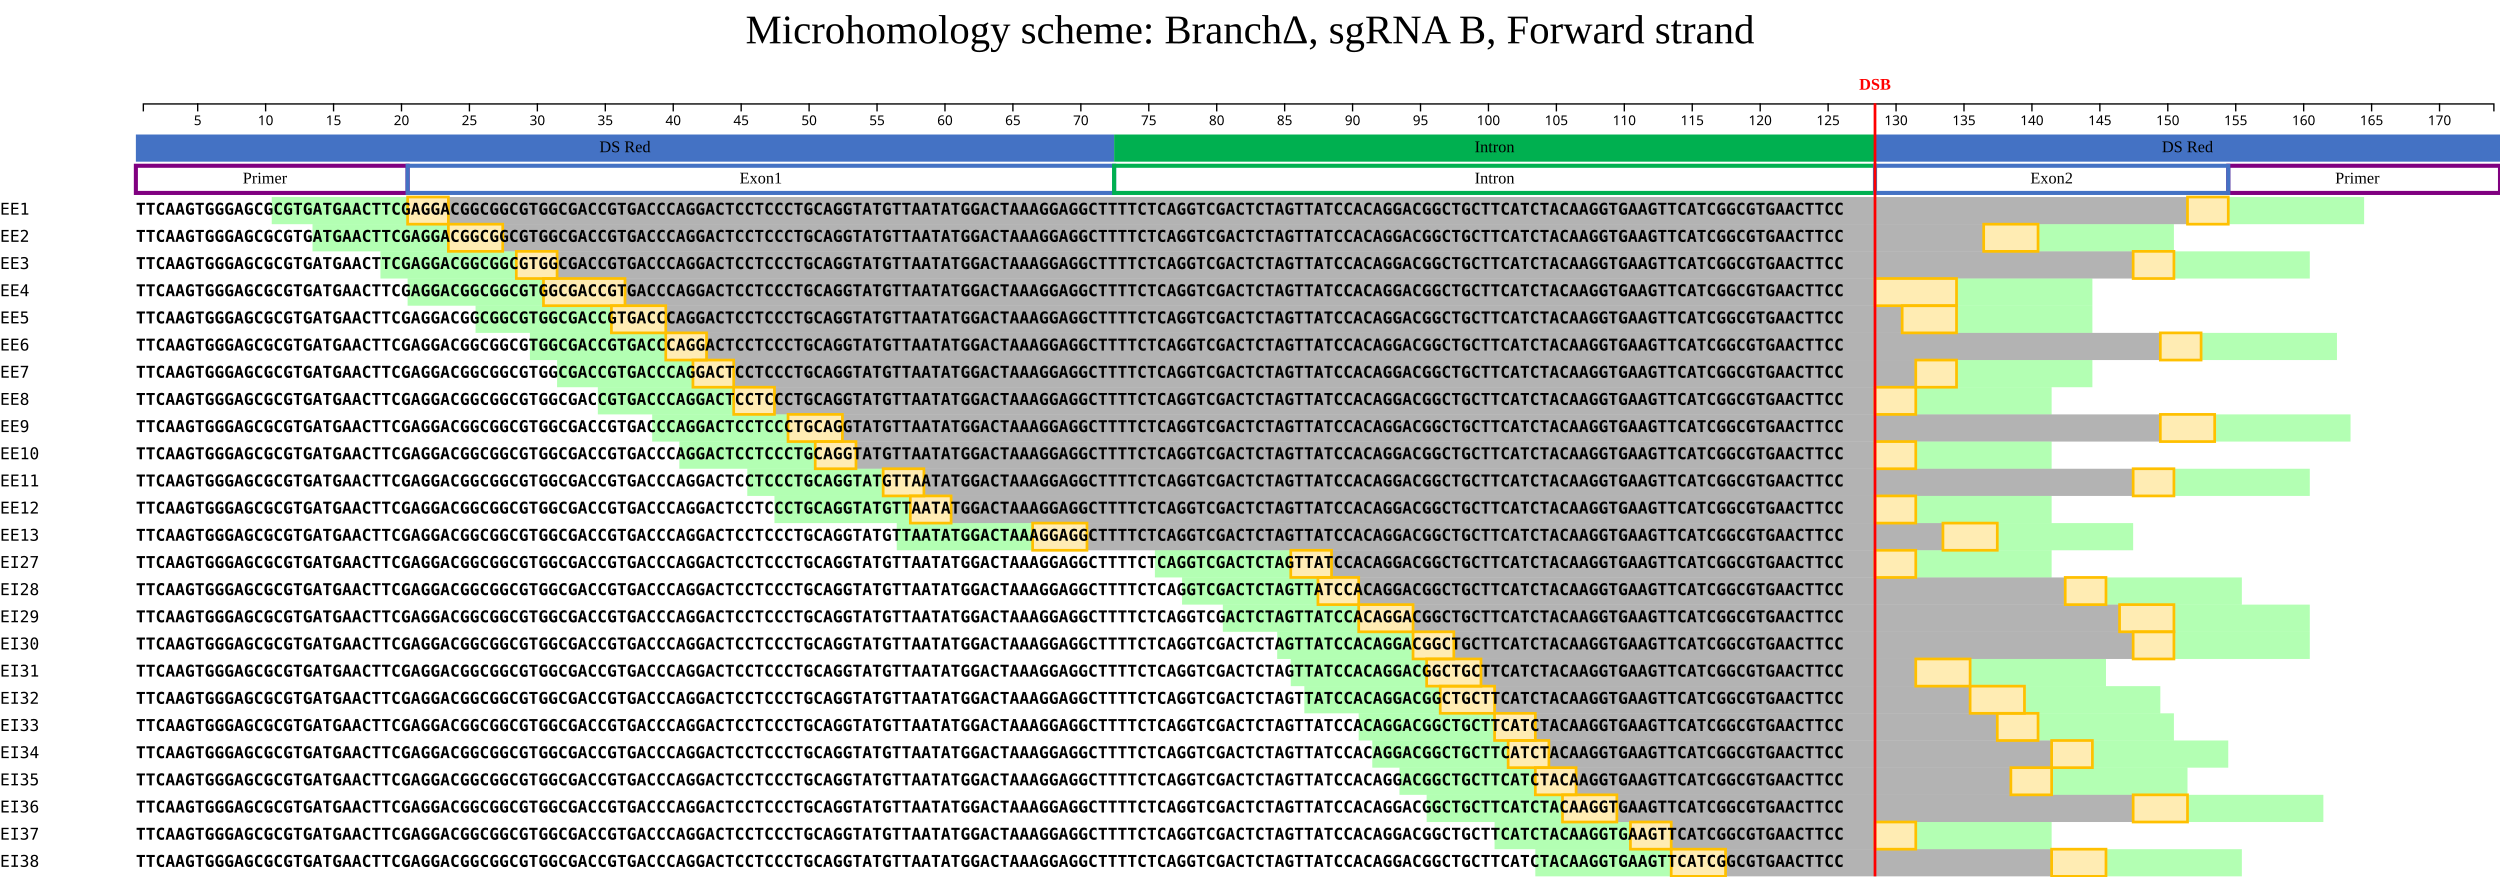
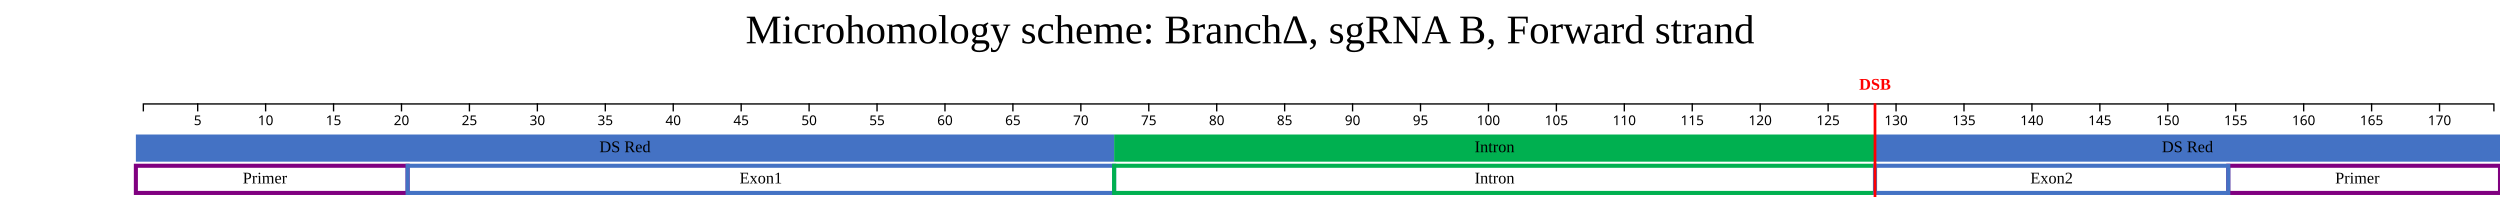
- <svg width="1840" height="645">
+ <svg width="1840" height="145">
  <g width="1840" height="50">
    <text x="920" y="25" style="text-anchor: middle; dominant-baseline: middle; overflow: visible; font-size: 30px;">Microhomology scheme: BranchΔ, sgRNA B, Forward strand</text>
  </g>
-   <g transform="translate(0, 53)" width="1840" height="592">
+   <g transform="translate(0, 53)" width="1840" height="92">
    <g transform="translate(100, 23)" width="1740" height="20">
      <g fill="none" font-size="10" font-family="sans-serif" text-anchor="middle">
        <path class="domain" stroke="currentColor" d="M5.5,6V0.5H1735.5V6" />
        <g class="tick" opacity="1" transform="translate(45.5,0)">
          <line stroke="currentColor" y2="6" />
          <text fill="currentColor" y="9" dy="0.71em">5</text>
        </g>
        <g class="tick" opacity="1" transform="translate(95.5,0)">
          <line stroke="currentColor" y2="6" />
          <text fill="currentColor" y="9" dy="0.71em">10</text>
        </g>
        <g class="tick" opacity="1" transform="translate(145.5,0)">
          <line stroke="currentColor" y2="6" />
          <text fill="currentColor" y="9" dy="0.71em">15</text>
        </g>
        <g class="tick" opacity="1" transform="translate(195.5,0)">
          <line stroke="currentColor" y2="6" />
          <text fill="currentColor" y="9" dy="0.71em">20</text>
        </g>
        <g class="tick" opacity="1" transform="translate(245.5,0)">
          <line stroke="currentColor" y2="6" />
          <text fill="currentColor" y="9" dy="0.71em">25</text>
        </g>
        <g class="tick" opacity="1" transform="translate(295.5,0)">
          <line stroke="currentColor" y2="6" />
          <text fill="currentColor" y="9" dy="0.71em">30</text>
        </g>
        <g class="tick" opacity="1" transform="translate(345.5,0)">
          <line stroke="currentColor" y2="6" />
          <text fill="currentColor" y="9" dy="0.71em">35</text>
        </g>
        <g class="tick" opacity="1" transform="translate(395.5,0)">
          <line stroke="currentColor" y2="6" />
          <text fill="currentColor" y="9" dy="0.71em">40</text>
        </g>
        <g class="tick" opacity="1" transform="translate(445.5,0)">
          <line stroke="currentColor" y2="6" />
          <text fill="currentColor" y="9" dy="0.71em">45</text>
        </g>
        <g class="tick" opacity="1" transform="translate(495.5,0)">
          <line stroke="currentColor" y2="6" />
          <text fill="currentColor" y="9" dy="0.71em">50</text>
        </g>
        <g class="tick" opacity="1" transform="translate(545.5,0)">
          <line stroke="currentColor" y2="6" />
          <text fill="currentColor" y="9" dy="0.71em">55</text>
        </g>
        <g class="tick" opacity="1" transform="translate(595.5,0)">
          <line stroke="currentColor" y2="6" />
          <text fill="currentColor" y="9" dy="0.71em">60</text>
        </g>
        <g class="tick" opacity="1" transform="translate(645.5,0)">
          <line stroke="currentColor" y2="6" />
          <text fill="currentColor" y="9" dy="0.71em">65</text>
        </g>
        <g class="tick" opacity="1" transform="translate(695.5,0)">
          <line stroke="currentColor" y2="6" />
          <text fill="currentColor" y="9" dy="0.71em">70</text>
        </g>
        <g class="tick" opacity="1" transform="translate(745.5,0)">
          <line stroke="currentColor" y2="6" />
          <text fill="currentColor" y="9" dy="0.71em">75</text>
        </g>
        <g class="tick" opacity="1" transform="translate(795.5,0)">
          <line stroke="currentColor" y2="6" />
          <text fill="currentColor" y="9" dy="0.71em">80</text>
        </g>
        <g class="tick" opacity="1" transform="translate(845.5,0)">
          <line stroke="currentColor" y2="6" />
          <text fill="currentColor" y="9" dy="0.71em">85</text>
        </g>
        <g class="tick" opacity="1" transform="translate(895.5,0)">
          <line stroke="currentColor" y2="6" />
          <text fill="currentColor" y="9" dy="0.71em">90</text>
        </g>
        <g class="tick" opacity="1" transform="translate(945.5,0)">
          <line stroke="currentColor" y2="6" />
          <text fill="currentColor" y="9" dy="0.71em">95</text>
        </g>
        <g class="tick" opacity="1" transform="translate(995.5,0)">
          <line stroke="currentColor" y2="6" />
          <text fill="currentColor" y="9" dy="0.71em">100</text>
        </g>
        <g class="tick" opacity="1" transform="translate(1045.5,0)">
          <line stroke="currentColor" y2="6" />
          <text fill="currentColor" y="9" dy="0.71em">105</text>
        </g>
        <g class="tick" opacity="1" transform="translate(1095.5,0)">
          <line stroke="currentColor" y2="6" />
          <text fill="currentColor" y="9" dy="0.71em">110</text>
        </g>
        <g class="tick" opacity="1" transform="translate(1145.5,0)">
          <line stroke="currentColor" y2="6" />
          <text fill="currentColor" y="9" dy="0.71em">115</text>
        </g>
        <g class="tick" opacity="1" transform="translate(1195.5,0)">
          <line stroke="currentColor" y2="6" />
          <text fill="currentColor" y="9" dy="0.71em">120</text>
        </g>
        <g class="tick" opacity="1" transform="translate(1245.5,0)">
          <line stroke="currentColor" y2="6" />
          <text fill="currentColor" y="9" dy="0.71em">125</text>
        </g>
        <g class="tick" opacity="1" transform="translate(1295.5,0)">
          <line stroke="currentColor" y2="6" />
          <text fill="currentColor" y="9" dy="0.71em">130</text>
        </g>
        <g class="tick" opacity="1" transform="translate(1345.5,0)">
          <line stroke="currentColor" y2="6" />
          <text fill="currentColor" y="9" dy="0.71em">135</text>
        </g>
        <g class="tick" opacity="1" transform="translate(1395.5,0)">
          <line stroke="currentColor" y2="6" />
          <text fill="currentColor" y="9" dy="0.71em">140</text>
        </g>
        <g class="tick" opacity="1" transform="translate(1445.5,0)">
          <line stroke="currentColor" y2="6" />
          <text fill="currentColor" y="9" dy="0.71em">145</text>
        </g>
        <g class="tick" opacity="1" transform="translate(1495.5,0)">
          <line stroke="currentColor" y2="6" />
          <text fill="currentColor" y="9" dy="0.71em">150</text>
        </g>
        <g class="tick" opacity="1" transform="translate(1545.5,0)">
          <line stroke="currentColor" y2="6" />
          <text fill="currentColor" y="9" dy="0.71em">155</text>
        </g>
        <g class="tick" opacity="1" transform="translate(1595.5,0)">
          <line stroke="currentColor" y2="6" />
          <text fill="currentColor" y="9" dy="0.71em">160</text>
        </g>
        <g class="tick" opacity="1" transform="translate(1645.5,0)">
          <line stroke="currentColor" y2="6" />
          <text fill="currentColor" y="9" dy="0.71em">165</text>
        </g>
        <g class="tick" opacity="1" transform="translate(1695.5,0)">
          <line stroke="currentColor" y2="6" />
          <text fill="currentColor" y="9" dy="0.71em">170</text>
        </g>
      </g>
    </g>
    <g transform="translate(100, 46)" width="1740" height="20" style="overflow: visible;">
      <rect x="0" y="0" width="720" height="20" style="fill: rgb(68, 114, 196);" />
      <text text-anchor="middle" transform="translate(360, 10)" dy=".5ex">DS Red</text>
      <rect x="720" y="0" width="560" height="20" style="fill: rgb(0, 176, 80);" />
      <text text-anchor="middle" transform="translate(1000, 10)" dy=".5ex">Intron</text>
      <rect x="1280" y="0" width="460" height="20" style="fill: rgb(68, 114, 196);" />
      <text text-anchor="middle" transform="translate(1510, 10)" dy=".5ex">DS Red</text>
    </g>
    <g transform="translate(100, 69)" width="1740" height="20">
      <rect x="0" y="0" width="200" height="20" style="fill: rgba(0, 0, 0, 0); fill-opacity: 0; stroke: purple; stroke-opacity: 1; stroke-width: 3;" />
      <text text-anchor="middle" x="95" y="10" dy=".5ex">Primer</text>
      <rect x="1540" y="0" width="200" height="20" style="fill: rgba(0, 0, 0, 0); fill-opacity: 0; stroke: purple; stroke-opacity: 1; stroke-width: 3;" />
      <text text-anchor="middle" x="1635" y="10" dy=".5ex">Primer</text>
    </g>
    <g transform="translate(100, 69)" width="1740" height="20">
      <rect x="200" y="0" width="520" height="20" style="fill: rgba(0, 0, 0, 0); fill-opacity: 0; stroke: rgb(68, 114, 196); stroke-opacity: 1; stroke-width: 3;" />
      <text text-anchor="middle" transform="translate(460, 10)" dy=".5ex">Exon1</text>
      <rect x="720" y="0" width="560" height="20" style="fill: rgba(0, 0, 0, 0); fill-opacity: 0; stroke: rgb(0, 176, 80); stroke-opacity: 1; stroke-width: 3;" />
      <text text-anchor="middle" transform="translate(1000, 10)" dy=".5ex">Intron</text>
      <rect x="1280" y="0" width="260" height="20" style="fill: rgba(0, 0, 0, 0); fill-opacity: 0; stroke: rgb(68, 114, 196); stroke-opacity: 1; stroke-width: 3;" />
      <text text-anchor="middle" transform="translate(1410, 10)" dy=".5ex">Exon2</text>
    </g>
-     <g transform="translate(0, 92)" width="100" height="500" style="overflow: visible;">
-       <g transform="translate(0, 0)" width="100" height="20" style="overflow: visible;">
-         <text x="0" y="10" dy=".5ex" style="font-family: monospace; font-weight: normal;">EE1</text>
-       </g>
-       <g transform="translate(0, 20)" width="100" height="20" style="overflow: visible;">
-         <text x="0" y="10" dy=".5ex" style="font-family: monospace; font-weight: normal;">EE2</text>
-       </g>
-       <g transform="translate(0, 40)" width="100" height="20" style="overflow: visible;">
-         <text x="0" y="10" dy=".5ex" style="font-family: monospace; font-weight: normal;">EE3</text>
-       </g>
-       <g transform="translate(0, 60)" width="100" height="20" style="overflow: visible;">
-         <text x="0" y="10" dy=".5ex" style="font-family: monospace; font-weight: normal;">EE4</text>
-       </g>
-       <g transform="translate(0, 80)" width="100" height="20" style="overflow: visible;">
-         <text x="0" y="10" dy=".5ex" style="font-family: monospace; font-weight: normal;">EE5</text>
-       </g>
-       <g transform="translate(0, 100)" width="100" height="20" style="overflow: visible;">
-         <text x="0" y="10" dy=".5ex" style="font-family: monospace; font-weight: normal;">EE6</text>
-       </g>
-       <g transform="translate(0, 120)" width="100" height="20" style="overflow: visible;">
-         <text x="0" y="10" dy=".5ex" style="font-family: monospace; font-weight: normal;">EE7</text>
-       </g>
-       <g transform="translate(0, 140)" width="100" height="20" style="overflow: visible;">
-         <text x="0" y="10" dy=".5ex" style="font-family: monospace; font-weight: normal;">EE8</text>
-       </g>
-       <g transform="translate(0, 160)" width="100" height="20" style="overflow: visible;">
-         <text x="0" y="10" dy=".5ex" style="font-family: monospace; font-weight: normal;">EE9</text>
-       </g>
-       <g transform="translate(0, 180)" width="100" height="20" style="overflow: visible;">
-         <text x="0" y="10" dy=".5ex" style="font-family: monospace; font-weight: normal;">EE10</text>
-       </g>
-       <g transform="translate(0, 200)" width="100" height="20" style="overflow: visible;">
-         <text x="0" y="10" dy=".5ex" style="font-family: monospace; font-weight: normal;">EE11</text>
-       </g>
-       <g transform="translate(0, 220)" width="100" height="20" style="overflow: visible;">
-         <text x="0" y="10" dy=".5ex" style="font-family: monospace; font-weight: normal;">EE12</text>
-       </g>
-       <g transform="translate(0, 240)" width="100" height="20" style="overflow: visible;">
-         <text x="0" y="10" dy=".5ex" style="font-family: monospace; font-weight: normal;">EE13</text>
-       </g>
-       <g transform="translate(0, 260)" width="100" height="20" style="overflow: visible;">
-         <text x="0" y="10" dy=".5ex" style="font-family: monospace; font-weight: normal;">EI27</text>
-       </g>
-       <g transform="translate(0, 280)" width="100" height="20" style="overflow: visible;">
-         <text x="0" y="10" dy=".5ex" style="font-family: monospace; font-weight: normal;">EI28</text>
-       </g>
-       <g transform="translate(0, 300)" width="100" height="20" style="overflow: visible;">
-         <text x="0" y="10" dy=".5ex" style="font-family: monospace; font-weight: normal;">EI29</text>
-       </g>
-       <g transform="translate(0, 320)" width="100" height="20" style="overflow: visible;">
-         <text x="0" y="10" dy=".5ex" style="font-family: monospace; font-weight: normal;">EI30</text>
-       </g>
-       <g transform="translate(0, 340)" width="100" height="20" style="overflow: visible;">
-         <text x="0" y="10" dy=".5ex" style="font-family: monospace; font-weight: normal;">EI31</text>
-       </g>
-       <g transform="translate(0, 360)" width="100" height="20" style="overflow: visible;">
-         <text x="0" y="10" dy=".5ex" style="font-family: monospace; font-weight: normal;">EI32</text>
-       </g>
-       <g transform="translate(0, 380)" width="100" height="20" style="overflow: visible;">
-         <text x="0" y="10" dy=".5ex" style="font-family: monospace; font-weight: normal;">EI33</text>
-       </g>
-       <g transform="translate(0, 400)" width="100" height="20" style="overflow: visible;">
-         <text x="0" y="10" dy=".5ex" style="font-family: monospace; font-weight: normal;">EI34</text>
-       </g>
-       <g transform="translate(0, 420)" width="100" height="20" style="overflow: visible;">
-         <text x="0" y="10" dy=".5ex" style="font-family: monospace; font-weight: normal;">EI35</text>
-       </g>
-       <g transform="translate(0, 440)" width="100" height="20" style="overflow: visible;">
-         <text x="0" y="10" dy=".5ex" style="font-family: monospace; font-weight: normal;">EI36</text>
-       </g>
-       <g transform="translate(0, 460)" width="100" height="20" style="overflow: visible;">
-         <text x="0" y="10" dy=".5ex" style="font-family: monospace; font-weight: normal;">EI37</text>
-       </g>
-       <g transform="translate(0, 480)" width="100" height="20" style="overflow: visible;">
-         <text x="0" y="10" dy=".5ex" style="font-family: monospace; font-weight: normal;">EI38</text>
-       </g>
-     </g>
-     <g transform="translate(100, 92)" height="500" style="overflow: visible;">
-       <rect x="100" y="0" width="100" height="20" style="fill: rgb(0, 255, 0); opacity: 0.3;" />
-       <rect x="1540" y="0" width="100" height="20" style="fill: rgb(0, 255, 0); opacity: 0.3;" />
-       <rect x="230" y="0" width="1280" height="20" opacity="0.3" style="fill: black;" />
-       <rect x="130" y="20" width="100" height="20" style="fill: rgb(0, 255, 0); opacity: 0.3;" />
-       <rect x="1400" y="20" width="100" height="20" style="fill: rgb(0, 255, 0); opacity: 0.3;" />
-       <rect x="270" y="20" width="1090" height="20" opacity="0.3" style="fill: black;" />
-       <rect x="180" y="40" width="100" height="20" style="fill: rgb(0, 255, 0); opacity: 0.3;" />
-       <rect x="1500" y="40" width="100" height="20" style="fill: rgb(0, 255, 0); opacity: 0.3;" />
-       <rect x="310" y="40" width="1160" height="20" opacity="0.3" style="fill: black;" />
-       <rect x="200" y="60" width="100" height="20" style="fill: rgb(0, 255, 0); opacity: 0.3;" />
-       <rect x="1340" y="60" width="100" height="20" style="fill: rgb(0, 255, 0); opacity: 0.3;" />
-       <rect x="360" y="60" width="920" height="20" opacity="0.3" style="fill: black;" />
-       <rect x="250" y="80" width="100" height="20" style="fill: rgb(0, 255, 0); opacity: 0.3;" />
-       <rect x="1340" y="80" width="100" height="20" style="fill: rgb(0, 255, 0); opacity: 0.3;" />
-       <rect x="390" y="80" width="910" height="20" opacity="0.3" style="fill: black;" />
-       <rect x="290" y="100" width="100" height="20" style="fill: rgb(0, 255, 0); opacity: 0.3;" />
-       <rect x="1520" y="100" width="100" height="20" style="fill: rgb(0, 255, 0); opacity: 0.3;" />
-       <rect x="420" y="100" width="1070" height="20" opacity="0.3" style="fill: black;" />
-       <rect x="310" y="120" width="100" height="20" style="fill: rgb(0, 255, 0); opacity: 0.3;" />
-       <rect x="1340" y="120" width="100" height="20" style="fill: rgb(0, 255, 0); opacity: 0.3;" />
-       <rect x="440" y="120" width="870" height="20" opacity="0.3" style="fill: black;" />
-       <rect x="340" y="140" width="100" height="20" style="fill: rgb(0, 255, 0); opacity: 0.3;" />
-       <rect x="1310" y="140" width="100" height="20" style="fill: rgb(0, 255, 0); opacity: 0.3;" />
-       <rect x="470" y="140" width="810" height="20" opacity="0.3" style="fill: black;" />
-       <rect x="380" y="160" width="100" height="20" style="fill: rgb(0, 255, 0); opacity: 0.3;" />
-       <rect x="1530" y="160" width="100" height="20" style="fill: rgb(0, 255, 0); opacity: 0.3;" />
-       <rect x="520" y="160" width="970" height="20" opacity="0.3" style="fill: black;" />
-       <rect x="400" y="180" width="100" height="20" style="fill: rgb(0, 255, 0); opacity: 0.3;" />
-       <rect x="1310" y="180" width="100" height="20" style="fill: rgb(0, 255, 0); opacity: 0.3;" />
-       <rect x="530" y="180" width="750" height="20" opacity="0.3" style="fill: black;" />
-       <rect x="450" y="200" width="100" height="20" style="fill: rgb(0, 255, 0); opacity: 0.3;" />
-       <rect x="1500" y="200" width="100" height="20" style="fill: rgb(0, 255, 0); opacity: 0.3;" />
-       <rect x="580" y="200" width="890" height="20" opacity="0.3" style="fill: black;" />
-       <rect x="470" y="220" width="100" height="20" style="fill: rgb(0, 255, 0); opacity: 0.3;" />
-       <rect x="1310" y="220" width="100" height="20" style="fill: rgb(0, 255, 0); opacity: 0.3;" />
-       <rect x="600" y="220" width="680" height="20" opacity="0.3" style="fill: black;" />
-       <rect x="560" y="240" width="100" height="20" style="fill: rgb(0, 255, 0); opacity: 0.3;" />
-       <rect x="1370" y="240" width="100" height="20" style="fill: rgb(0, 255, 0); opacity: 0.3;" />
-       <rect x="700" y="240" width="630" height="20" opacity="0.3" style="fill: black;" />
-       <rect x="750" y="260" width="100" height="20" style="fill: rgb(0, 255, 0); opacity: 0.3;" />
-       <rect x="1310" y="260" width="100" height="20" style="fill: rgb(0, 255, 0); opacity: 0.3;" />
-       <rect x="880" y="260" width="400" height="20" opacity="0.3" style="fill: black;" />
-       <rect x="770" y="280" width="100" height="20" style="fill: rgb(0, 255, 0); opacity: 0.3;" />
-       <rect x="1450" y="280" width="100" height="20" style="fill: rgb(0, 255, 0); opacity: 0.3;" />
-       <rect x="900" y="280" width="520" height="20" opacity="0.3" style="fill: black;" />
-       <rect x="800" y="300" width="100" height="20" style="fill: rgb(0, 255, 0); opacity: 0.3;" />
-       <rect x="1500" y="300" width="100" height="20" style="fill: rgb(0, 255, 0); opacity: 0.3;" />
-       <rect x="940" y="300" width="520" height="20" opacity="0.3" style="fill: black;" />
-       <rect x="840" y="320" width="100" height="20" style="fill: rgb(0, 255, 0); opacity: 0.3;" />
-       <rect x="1500" y="320" width="100" height="20" style="fill: rgb(0, 255, 0); opacity: 0.3;" />
-       <rect x="970" y="320" width="500" height="20" opacity="0.3" style="fill: black;" />
-       <rect x="850" y="340" width="100" height="20" style="fill: rgb(0, 255, 0); opacity: 0.3;" />
-       <rect x="1350" y="340" width="100" height="20" style="fill: rgb(0, 255, 0); opacity: 0.3;" />
-       <rect x="990" y="340" width="320" height="20" opacity="0.3" style="fill: black;" />
-       <rect x="860" y="360" width="100" height="20" style="fill: rgb(0, 255, 0); opacity: 0.3;" />
-       <rect x="1390" y="360" width="100" height="20" style="fill: rgb(0, 255, 0); opacity: 0.3;" />
-       <rect x="1000" y="360" width="350" height="20" opacity="0.3" style="fill: black;" />
-       <rect x="900" y="380" width="100" height="20" style="fill: rgb(0, 255, 0); opacity: 0.3;" />
-       <rect x="1400" y="380" width="100" height="20" style="fill: rgb(0, 255, 0); opacity: 0.3;" />
-       <rect x="1030" y="380" width="340" height="20" opacity="0.3" style="fill: black;" />
-       <rect x="910" y="400" width="100" height="20" style="fill: rgb(0, 255, 0); opacity: 0.3;" />
-       <rect x="1440" y="400" width="100" height="20" style="fill: rgb(0, 255, 0); opacity: 0.3;" />
-       <rect x="1040" y="400" width="370" height="20" opacity="0.3" style="fill: black;" />
-       <rect x="930" y="420" width="100" height="20" style="fill: rgb(0, 255, 0); opacity: 0.3;" />
-       <rect x="1410" y="420" width="100" height="20" style="fill: rgb(0, 255, 0); opacity: 0.3;" />
-       <rect x="1060" y="420" width="320" height="20" opacity="0.3" style="fill: black;" />
-       <rect x="950" y="440" width="100" height="20" style="fill: rgb(0, 255, 0); opacity: 0.3;" />
-       <rect x="1510" y="440" width="100" height="20" style="fill: rgb(0, 255, 0); opacity: 0.3;" />
-       <rect x="1090" y="440" width="380" height="20" opacity="0.3" style="fill: black;" />
-       <rect x="1000" y="460" width="100" height="20" style="fill: rgb(0, 255, 0); opacity: 0.3;" />
-       <rect x="1310" y="460" width="100" height="20" style="fill: rgb(0, 255, 0); opacity: 0.3;" />
-       <rect x="1130" y="460" width="150" height="20" opacity="0.3" style="fill: black;" />
-       <rect x="1030" y="480" width="100" height="20" style="fill: rgb(0, 255, 0); opacity: 0.3;" />
-       <rect x="1450" y="480" width="100" height="20" style="fill: rgb(0, 255, 0); opacity: 0.3;" />
-       <rect x="1170" y="480" width="240" height="20" opacity="0.3" style="fill: black;" />
-       <rect x="200" y="0" width="30" height="20" style="fill: rgb(255, 192, 0); fill-opacity: 0.3; stroke: rgb(255, 192, 0); stroke-opacity: 1; stroke-width: 2;" />
-       <rect x="1510" y="0" width="30" height="20" style="fill: rgb(255, 192, 0); fill-opacity: 0.3; stroke: rgb(255, 192, 0); stroke-opacity: 1; stroke-width: 2;" />
-       <g width="1740" height="20" transform="translate(0, 0)">
-         <text x="0" y="10" dy=".5ex" textLength="1740" style="font-family: monospace; font-weight: bold;">TTCAAGTGGGAGCGCGTGATGAACTTCGAGGACGGCGGCGTGGCGACCGTGACCCAGGACTCCTCCCTGCAGGTATGTTAATATGGACTAAAGGAGGCTTTTCTCAGGTCGACTCTAGTTATCCACAGGACGGCTGCTTCATCTACAAGGTGAAGTTCATCGGCGTGAACTTCC</text>
-       </g>
-       <rect x="230" y="20" width="40" height="20" style="fill: rgb(255, 192, 0); fill-opacity: 0.3; stroke: rgb(255, 192, 0); stroke-opacity: 1; stroke-width: 2;" />
-       <rect x="1360" y="20" width="40" height="20" style="fill: rgb(255, 192, 0); fill-opacity: 0.3; stroke: rgb(255, 192, 0); stroke-opacity: 1; stroke-width: 2;" />
-       <g width="1740" height="20" transform="translate(0, 20)">
-         <text x="0" y="10" dy=".5ex" textLength="1740" style="font-family: monospace; font-weight: bold;">TTCAAGTGGGAGCGCGTGATGAACTTCGAGGACGGCGGCGTGGCGACCGTGACCCAGGACTCCTCCCTGCAGGTATGTTAATATGGACTAAAGGAGGCTTTTCTCAGGTCGACTCTAGTTATCCACAGGACGGCTGCTTCATCTACAAGGTGAAGTTCATCGGCGTGAACTTCC</text>
-       </g>
-       <rect x="280" y="40" width="30" height="20" style="fill: rgb(255, 192, 0); fill-opacity: 0.3; stroke: rgb(255, 192, 0); stroke-opacity: 1; stroke-width: 2;" />
-       <rect x="1470" y="40" width="30" height="20" style="fill: rgb(255, 192, 0); fill-opacity: 0.3; stroke: rgb(255, 192, 0); stroke-opacity: 1; stroke-width: 2;" />
-       <g width="1740" height="20" transform="translate(0, 40)">
-         <text x="0" y="10" dy=".5ex" textLength="1740" style="font-family: monospace; font-weight: bold;">TTCAAGTGGGAGCGCGTGATGAACTTCGAGGACGGCGGCGTGGCGACCGTGACCCAGGACTCCTCCCTGCAGGTATGTTAATATGGACTAAAGGAGGCTTTTCTCAGGTCGACTCTAGTTATCCACAGGACGGCTGCTTCATCTACAAGGTGAAGTTCATCGGCGTGAACTTCC</text>
-       </g>
-       <rect x="300" y="60" width="60" height="20" style="fill: rgb(255, 192, 0); fill-opacity: 0.3; stroke: rgb(255, 192, 0); stroke-opacity: 1; stroke-width: 2;" />
-       <rect x="1280" y="60" width="60" height="20" style="fill: rgb(255, 192, 0); fill-opacity: 0.3; stroke: rgb(255, 192, 0); stroke-opacity: 1; stroke-width: 2;" />
-       <g width="1740" height="20" transform="translate(0, 60)">
-         <text x="0" y="10" dy=".5ex" textLength="1740" style="font-family: monospace; font-weight: bold;">TTCAAGTGGGAGCGCGTGATGAACTTCGAGGACGGCGGCGTGGCGACCGTGACCCAGGACTCCTCCCTGCAGGTATGTTAATATGGACTAAAGGAGGCTTTTCTCAGGTCGACTCTAGTTATCCACAGGACGGCTGCTTCATCTACAAGGTGAAGTTCATCGGCGTGAACTTCC</text>
-       </g>
-       <rect x="350" y="80" width="40" height="20" style="fill: rgb(255, 192, 0); fill-opacity: 0.3; stroke: rgb(255, 192, 0); stroke-opacity: 1; stroke-width: 2;" />
-       <rect x="1300" y="80" width="40" height="20" style="fill: rgb(255, 192, 0); fill-opacity: 0.3; stroke: rgb(255, 192, 0); stroke-opacity: 1; stroke-width: 2;" />
-       <g width="1740" height="20" transform="translate(0, 80)">
-         <text x="0" y="10" dy=".5ex" textLength="1740" style="font-family: monospace; font-weight: bold;">TTCAAGTGGGAGCGCGTGATGAACTTCGAGGACGGCGGCGTGGCGACCGTGACCCAGGACTCCTCCCTGCAGGTATGTTAATATGGACTAAAGGAGGCTTTTCTCAGGTCGACTCTAGTTATCCACAGGACGGCTGCTTCATCTACAAGGTGAAGTTCATCGGCGTGAACTTCC</text>
-       </g>
-       <rect x="390" y="100" width="30" height="20" style="fill: rgb(255, 192, 0); fill-opacity: 0.3; stroke: rgb(255, 192, 0); stroke-opacity: 1; stroke-width: 2;" />
-       <rect x="1490" y="100" width="30" height="20" style="fill: rgb(255, 192, 0); fill-opacity: 0.3; stroke: rgb(255, 192, 0); stroke-opacity: 1; stroke-width: 2;" />
-       <g width="1740" height="20" transform="translate(0, 100)">
-         <text x="0" y="10" dy=".5ex" textLength="1740" style="font-family: monospace; font-weight: bold;">TTCAAGTGGGAGCGCGTGATGAACTTCGAGGACGGCGGCGTGGCGACCGTGACCCAGGACTCCTCCCTGCAGGTATGTTAATATGGACTAAAGGAGGCTTTTCTCAGGTCGACTCTAGTTATCCACAGGACGGCTGCTTCATCTACAAGGTGAAGTTCATCGGCGTGAACTTCC</text>
-       </g>
-       <rect x="410" y="120" width="30" height="20" style="fill: rgb(255, 192, 0); fill-opacity: 0.3; stroke: rgb(255, 192, 0); stroke-opacity: 1; stroke-width: 2;" />
-       <rect x="1310" y="120" width="30" height="20" style="fill: rgb(255, 192, 0); fill-opacity: 0.3; stroke: rgb(255, 192, 0); stroke-opacity: 1; stroke-width: 2;" />
-       <g width="1740" height="20" transform="translate(0, 120)">
-         <text x="0" y="10" dy=".5ex" textLength="1740" style="font-family: monospace; font-weight: bold;">TTCAAGTGGGAGCGCGTGATGAACTTCGAGGACGGCGGCGTGGCGACCGTGACCCAGGACTCCTCCCTGCAGGTATGTTAATATGGACTAAAGGAGGCTTTTCTCAGGTCGACTCTAGTTATCCACAGGACGGCTGCTTCATCTACAAGGTGAAGTTCATCGGCGTGAACTTCC</text>
-       </g>
-       <rect x="440" y="140" width="30" height="20" style="fill: rgb(255, 192, 0); fill-opacity: 0.3; stroke: rgb(255, 192, 0); stroke-opacity: 1; stroke-width: 2;" />
-       <rect x="1280" y="140" width="30" height="20" style="fill: rgb(255, 192, 0); fill-opacity: 0.3; stroke: rgb(255, 192, 0); stroke-opacity: 1; stroke-width: 2;" />
-       <g width="1740" height="20" transform="translate(0, 140)">
-         <text x="0" y="10" dy=".5ex" textLength="1740" style="font-family: monospace; font-weight: bold;">TTCAAGTGGGAGCGCGTGATGAACTTCGAGGACGGCGGCGTGGCGACCGTGACCCAGGACTCCTCCCTGCAGGTATGTTAATATGGACTAAAGGAGGCTTTTCTCAGGTCGACTCTAGTTATCCACAGGACGGCTGCTTCATCTACAAGGTGAAGTTCATCGGCGTGAACTTCC</text>
-       </g>
-       <rect x="480" y="160" width="40" height="20" style="fill: rgb(255, 192, 0); fill-opacity: 0.3; stroke: rgb(255, 192, 0); stroke-opacity: 1; stroke-width: 2;" />
-       <rect x="1490" y="160" width="40" height="20" style="fill: rgb(255, 192, 0); fill-opacity: 0.3; stroke: rgb(255, 192, 0); stroke-opacity: 1; stroke-width: 2;" />
-       <g width="1740" height="20" transform="translate(0, 160)">
-         <text x="0" y="10" dy=".5ex" textLength="1740" style="font-family: monospace; font-weight: bold;">TTCAAGTGGGAGCGCGTGATGAACTTCGAGGACGGCGGCGTGGCGACCGTGACCCAGGACTCCTCCCTGCAGGTATGTTAATATGGACTAAAGGAGGCTTTTCTCAGGTCGACTCTAGTTATCCACAGGACGGCTGCTTCATCTACAAGGTGAAGTTCATCGGCGTGAACTTCC</text>
-       </g>
-       <rect x="500" y="180" width="30" height="20" style="fill: rgb(255, 192, 0); fill-opacity: 0.3; stroke: rgb(255, 192, 0); stroke-opacity: 1; stroke-width: 2;" />
-       <rect x="1280" y="180" width="30" height="20" style="fill: rgb(255, 192, 0); fill-opacity: 0.3; stroke: rgb(255, 192, 0); stroke-opacity: 1; stroke-width: 2;" />
-       <g width="1740" height="20" transform="translate(0, 180)">
-         <text x="0" y="10" dy=".5ex" textLength="1740" style="font-family: monospace; font-weight: bold;">TTCAAGTGGGAGCGCGTGATGAACTTCGAGGACGGCGGCGTGGCGACCGTGACCCAGGACTCCTCCCTGCAGGTATGTTAATATGGACTAAAGGAGGCTTTTCTCAGGTCGACTCTAGTTATCCACAGGACGGCTGCTTCATCTACAAGGTGAAGTTCATCGGCGTGAACTTCC</text>
-       </g>
-       <rect x="550" y="200" width="30" height="20" style="fill: rgb(255, 192, 0); fill-opacity: 0.3; stroke: rgb(255, 192, 0); stroke-opacity: 1; stroke-width: 2;" />
-       <rect x="1470" y="200" width="30" height="20" style="fill: rgb(255, 192, 0); fill-opacity: 0.3; stroke: rgb(255, 192, 0); stroke-opacity: 1; stroke-width: 2;" />
-       <g width="1740" height="20" transform="translate(0, 200)">
-         <text x="0" y="10" dy=".5ex" textLength="1740" style="font-family: monospace; font-weight: bold;">TTCAAGTGGGAGCGCGTGATGAACTTCGAGGACGGCGGCGTGGCGACCGTGACCCAGGACTCCTCCCTGCAGGTATGTTAATATGGACTAAAGGAGGCTTTTCTCAGGTCGACTCTAGTTATCCACAGGACGGCTGCTTCATCTACAAGGTGAAGTTCATCGGCGTGAACTTCC</text>
-       </g>
-       <rect x="570" y="220" width="30" height="20" style="fill: rgb(255, 192, 0); fill-opacity: 0.3; stroke: rgb(255, 192, 0); stroke-opacity: 1; stroke-width: 2;" />
-       <rect x="1280" y="220" width="30" height="20" style="fill: rgb(255, 192, 0); fill-opacity: 0.3; stroke: rgb(255, 192, 0); stroke-opacity: 1; stroke-width: 2;" />
-       <g width="1740" height="20" transform="translate(0, 220)">
-         <text x="0" y="10" dy=".5ex" textLength="1740" style="font-family: monospace; font-weight: bold;">TTCAAGTGGGAGCGCGTGATGAACTTCGAGGACGGCGGCGTGGCGACCGTGACCCAGGACTCCTCCCTGCAGGTATGTTAATATGGACTAAAGGAGGCTTTTCTCAGGTCGACTCTAGTTATCCACAGGACGGCTGCTTCATCTACAAGGTGAAGTTCATCGGCGTGAACTTCC</text>
-       </g>
-       <rect x="660" y="240" width="40" height="20" style="fill: rgb(255, 192, 0); fill-opacity: 0.3; stroke: rgb(255, 192, 0); stroke-opacity: 1; stroke-width: 2;" />
-       <rect x="1330" y="240" width="40" height="20" style="fill: rgb(255, 192, 0); fill-opacity: 0.3; stroke: rgb(255, 192, 0); stroke-opacity: 1; stroke-width: 2;" />
-       <g width="1740" height="20" transform="translate(0, 240)">
-         <text x="0" y="10" dy=".5ex" textLength="1740" style="font-family: monospace; font-weight: bold;">TTCAAGTGGGAGCGCGTGATGAACTTCGAGGACGGCGGCGTGGCGACCGTGACCCAGGACTCCTCCCTGCAGGTATGTTAATATGGACTAAAGGAGGCTTTTCTCAGGTCGACTCTAGTTATCCACAGGACGGCTGCTTCATCTACAAGGTGAAGTTCATCGGCGTGAACTTCC</text>
-       </g>
-       <rect x="850" y="260" width="30" height="20" style="fill: rgb(255, 192, 0); fill-opacity: 0.3; stroke: rgb(255, 192, 0); stroke-opacity: 1; stroke-width: 2;" />
-       <rect x="1280" y="260" width="30" height="20" style="fill: rgb(255, 192, 0); fill-opacity: 0.3; stroke: rgb(255, 192, 0); stroke-opacity: 1; stroke-width: 2;" />
-       <g width="1740" height="20" transform="translate(0, 260)">
-         <text x="0" y="10" dy=".5ex" textLength="1740" style="font-family: monospace; font-weight: bold;">TTCAAGTGGGAGCGCGTGATGAACTTCGAGGACGGCGGCGTGGCGACCGTGACCCAGGACTCCTCCCTGCAGGTATGTTAATATGGACTAAAGGAGGCTTTTCTCAGGTCGACTCTAGTTATCCACAGGACGGCTGCTTCATCTACAAGGTGAAGTTCATCGGCGTGAACTTCC</text>
-       </g>
-       <rect x="870" y="280" width="30" height="20" style="fill: rgb(255, 192, 0); fill-opacity: 0.3; stroke: rgb(255, 192, 0); stroke-opacity: 1; stroke-width: 2;" />
-       <rect x="1420" y="280" width="30" height="20" style="fill: rgb(255, 192, 0); fill-opacity: 0.3; stroke: rgb(255, 192, 0); stroke-opacity: 1; stroke-width: 2;" />
-       <g width="1740" height="20" transform="translate(0, 280)">
-         <text x="0" y="10" dy=".5ex" textLength="1740" style="font-family: monospace; font-weight: bold;">TTCAAGTGGGAGCGCGTGATGAACTTCGAGGACGGCGGCGTGGCGACCGTGACCCAGGACTCCTCCCTGCAGGTATGTTAATATGGACTAAAGGAGGCTTTTCTCAGGTCGACTCTAGTTATCCACAGGACGGCTGCTTCATCTACAAGGTGAAGTTCATCGGCGTGAACTTCC</text>
-       </g>
-       <rect x="900" y="300" width="40" height="20" style="fill: rgb(255, 192, 0); fill-opacity: 0.3; stroke: rgb(255, 192, 0); stroke-opacity: 1; stroke-width: 2;" />
-       <rect x="1460" y="300" width="40" height="20" style="fill: rgb(255, 192, 0); fill-opacity: 0.3; stroke: rgb(255, 192, 0); stroke-opacity: 1; stroke-width: 2;" />
-       <g width="1740" height="20" transform="translate(0, 300)">
-         <text x="0" y="10" dy=".5ex" textLength="1740" style="font-family: monospace; font-weight: bold;">TTCAAGTGGGAGCGCGTGATGAACTTCGAGGACGGCGGCGTGGCGACCGTGACCCAGGACTCCTCCCTGCAGGTATGTTAATATGGACTAAAGGAGGCTTTTCTCAGGTCGACTCTAGTTATCCACAGGACGGCTGCTTCATCTACAAGGTGAAGTTCATCGGCGTGAACTTCC</text>
-       </g>
-       <rect x="940" y="320" width="30" height="20" style="fill: rgb(255, 192, 0); fill-opacity: 0.3; stroke: rgb(255, 192, 0); stroke-opacity: 1; stroke-width: 2;" />
-       <rect x="1470" y="320" width="30" height="20" style="fill: rgb(255, 192, 0); fill-opacity: 0.3; stroke: rgb(255, 192, 0); stroke-opacity: 1; stroke-width: 2;" />
-       <g width="1740" height="20" transform="translate(0, 320)">
-         <text x="0" y="10" dy=".5ex" textLength="1740" style="font-family: monospace; font-weight: bold;">TTCAAGTGGGAGCGCGTGATGAACTTCGAGGACGGCGGCGTGGCGACCGTGACCCAGGACTCCTCCCTGCAGGTATGTTAATATGGACTAAAGGAGGCTTTTCTCAGGTCGACTCTAGTTATCCACAGGACGGCTGCTTCATCTACAAGGTGAAGTTCATCGGCGTGAACTTCC</text>
-       </g>
-       <rect x="950" y="340" width="40" height="20" style="fill: rgb(255, 192, 0); fill-opacity: 0.3; stroke: rgb(255, 192, 0); stroke-opacity: 1; stroke-width: 2;" />
-       <rect x="1310" y="340" width="40" height="20" style="fill: rgb(255, 192, 0); fill-opacity: 0.3; stroke: rgb(255, 192, 0); stroke-opacity: 1; stroke-width: 2;" />
-       <g width="1740" height="20" transform="translate(0, 340)">
-         <text x="0" y="10" dy=".5ex" textLength="1740" style="font-family: monospace; font-weight: bold;">TTCAAGTGGGAGCGCGTGATGAACTTCGAGGACGGCGGCGTGGCGACCGTGACCCAGGACTCCTCCCTGCAGGTATGTTAATATGGACTAAAGGAGGCTTTTCTCAGGTCGACTCTAGTTATCCACAGGACGGCTGCTTCATCTACAAGGTGAAGTTCATCGGCGTGAACTTCC</text>
-       </g>
-       <rect x="960" y="360" width="40" height="20" style="fill: rgb(255, 192, 0); fill-opacity: 0.3; stroke: rgb(255, 192, 0); stroke-opacity: 1; stroke-width: 2;" />
-       <rect x="1350" y="360" width="40" height="20" style="fill: rgb(255, 192, 0); fill-opacity: 0.3; stroke: rgb(255, 192, 0); stroke-opacity: 1; stroke-width: 2;" />
-       <g width="1740" height="20" transform="translate(0, 360)">
-         <text x="0" y="10" dy=".5ex" textLength="1740" style="font-family: monospace; font-weight: bold;">TTCAAGTGGGAGCGCGTGATGAACTTCGAGGACGGCGGCGTGGCGACCGTGACCCAGGACTCCTCCCTGCAGGTATGTTAATATGGACTAAAGGAGGCTTTTCTCAGGTCGACTCTAGTTATCCACAGGACGGCTGCTTCATCTACAAGGTGAAGTTCATCGGCGTGAACTTCC</text>
-       </g>
-       <rect x="1000" y="380" width="30" height="20" style="fill: rgb(255, 192, 0); fill-opacity: 0.3; stroke: rgb(255, 192, 0); stroke-opacity: 1; stroke-width: 2;" />
-       <rect x="1370" y="380" width="30" height="20" style="fill: rgb(255, 192, 0); fill-opacity: 0.3; stroke: rgb(255, 192, 0); stroke-opacity: 1; stroke-width: 2;" />
-       <g width="1740" height="20" transform="translate(0, 380)">
-         <text x="0" y="10" dy=".5ex" textLength="1740" style="font-family: monospace; font-weight: bold;">TTCAAGTGGGAGCGCGTGATGAACTTCGAGGACGGCGGCGTGGCGACCGTGACCCAGGACTCCTCCCTGCAGGTATGTTAATATGGACTAAAGGAGGCTTTTCTCAGGTCGACTCTAGTTATCCACAGGACGGCTGCTTCATCTACAAGGTGAAGTTCATCGGCGTGAACTTCC</text>
-       </g>
-       <rect x="1010" y="400" width="30" height="20" style="fill: rgb(255, 192, 0); fill-opacity: 0.3; stroke: rgb(255, 192, 0); stroke-opacity: 1; stroke-width: 2;" />
-       <rect x="1410" y="400" width="30" height="20" style="fill: rgb(255, 192, 0); fill-opacity: 0.3; stroke: rgb(255, 192, 0); stroke-opacity: 1; stroke-width: 2;" />
-       <g width="1740" height="20" transform="translate(0, 400)">
-         <text x="0" y="10" dy=".5ex" textLength="1740" style="font-family: monospace; font-weight: bold;">TTCAAGTGGGAGCGCGTGATGAACTTCGAGGACGGCGGCGTGGCGACCGTGACCCAGGACTCCTCCCTGCAGGTATGTTAATATGGACTAAAGGAGGCTTTTCTCAGGTCGACTCTAGTTATCCACAGGACGGCTGCTTCATCTACAAGGTGAAGTTCATCGGCGTGAACTTCC</text>
-       </g>
-       <rect x="1030" y="420" width="30" height="20" style="fill: rgb(255, 192, 0); fill-opacity: 0.3; stroke: rgb(255, 192, 0); stroke-opacity: 1; stroke-width: 2;" />
-       <rect x="1380" y="420" width="30" height="20" style="fill: rgb(255, 192, 0); fill-opacity: 0.3; stroke: rgb(255, 192, 0); stroke-opacity: 1; stroke-width: 2;" />
-       <g width="1740" height="20" transform="translate(0, 420)">
-         <text x="0" y="10" dy=".5ex" textLength="1740" style="font-family: monospace; font-weight: bold;">TTCAAGTGGGAGCGCGTGATGAACTTCGAGGACGGCGGCGTGGCGACCGTGACCCAGGACTCCTCCCTGCAGGTATGTTAATATGGACTAAAGGAGGCTTTTCTCAGGTCGACTCTAGTTATCCACAGGACGGCTGCTTCATCTACAAGGTGAAGTTCATCGGCGTGAACTTCC</text>
-       </g>
-       <rect x="1050" y="440" width="40" height="20" style="fill: rgb(255, 192, 0); fill-opacity: 0.3; stroke: rgb(255, 192, 0); stroke-opacity: 1; stroke-width: 2;" />
-       <rect x="1470" y="440" width="40" height="20" style="fill: rgb(255, 192, 0); fill-opacity: 0.3; stroke: rgb(255, 192, 0); stroke-opacity: 1; stroke-width: 2;" />
-       <g width="1740" height="20" transform="translate(0, 440)">
-         <text x="0" y="10" dy=".5ex" textLength="1740" style="font-family: monospace; font-weight: bold;">TTCAAGTGGGAGCGCGTGATGAACTTCGAGGACGGCGGCGTGGCGACCGTGACCCAGGACTCCTCCCTGCAGGTATGTTAATATGGACTAAAGGAGGCTTTTCTCAGGTCGACTCTAGTTATCCACAGGACGGCTGCTTCATCTACAAGGTGAAGTTCATCGGCGTGAACTTCC</text>
-       </g>
-       <rect x="1100" y="460" width="30" height="20" style="fill: rgb(255, 192, 0); fill-opacity: 0.3; stroke: rgb(255, 192, 0); stroke-opacity: 1; stroke-width: 2;" />
-       <rect x="1280" y="460" width="30" height="20" style="fill: rgb(255, 192, 0); fill-opacity: 0.3; stroke: rgb(255, 192, 0); stroke-opacity: 1; stroke-width: 2;" />
-       <g width="1740" height="20" transform="translate(0, 460)">
-         <text x="0" y="10" dy=".5ex" textLength="1740" style="font-family: monospace; font-weight: bold;">TTCAAGTGGGAGCGCGTGATGAACTTCGAGGACGGCGGCGTGGCGACCGTGACCCAGGACTCCTCCCTGCAGGTATGTTAATATGGACTAAAGGAGGCTTTTCTCAGGTCGACTCTAGTTATCCACAGGACGGCTGCTTCATCTACAAGGTGAAGTTCATCGGCGTGAACTTCC</text>
-       </g>
-       <rect x="1130" y="480" width="40" height="20" style="fill: rgb(255, 192, 0); fill-opacity: 0.3; stroke: rgb(255, 192, 0); stroke-opacity: 1; stroke-width: 2;" />
-       <rect x="1410" y="480" width="40" height="20" style="fill: rgb(255, 192, 0); fill-opacity: 0.3; stroke: rgb(255, 192, 0); stroke-opacity: 1; stroke-width: 2;" />
-       <g width="1740" height="20" transform="translate(0, 480)">
-         <text x="0" y="10" dy=".5ex" textLength="1740" style="font-family: monospace; font-weight: bold;">TTCAAGTGGGAGCGCGTGATGAACTTCGAGGACGGCGGCGTGGCGACCGTGACCCAGGACTCCTCCCTGCAGGTATGTTAATATGGACTAAAGGAGGCTTTTCTCAGGTCGACTCTAGTTATCCACAGGACGGCTGCTTCATCTACAAGGTGAAGTTCATCGGCGTGAACTTCC</text>
-       </g>
-     </g>
-     <line x1="1380" x2="1380" y1="23" y2="592" style="stroke: red; stroke-width: 2;" />
+     <g transform="translate(0, 92)" width="100" height="0" style="overflow: visible;" />
+     <g transform="translate(100, 92)" height="0" style="overflow: visible;" />
+     <line x1="1380" x2="1380" y1="23" y2="92" style="stroke: red; stroke-width: 2;" />
    <text text-anchor="middle" x="1380" y="10" dy=".5ex" style="fill: red; font-weight: bold;">DSB</text>
  </g>
</svg>
